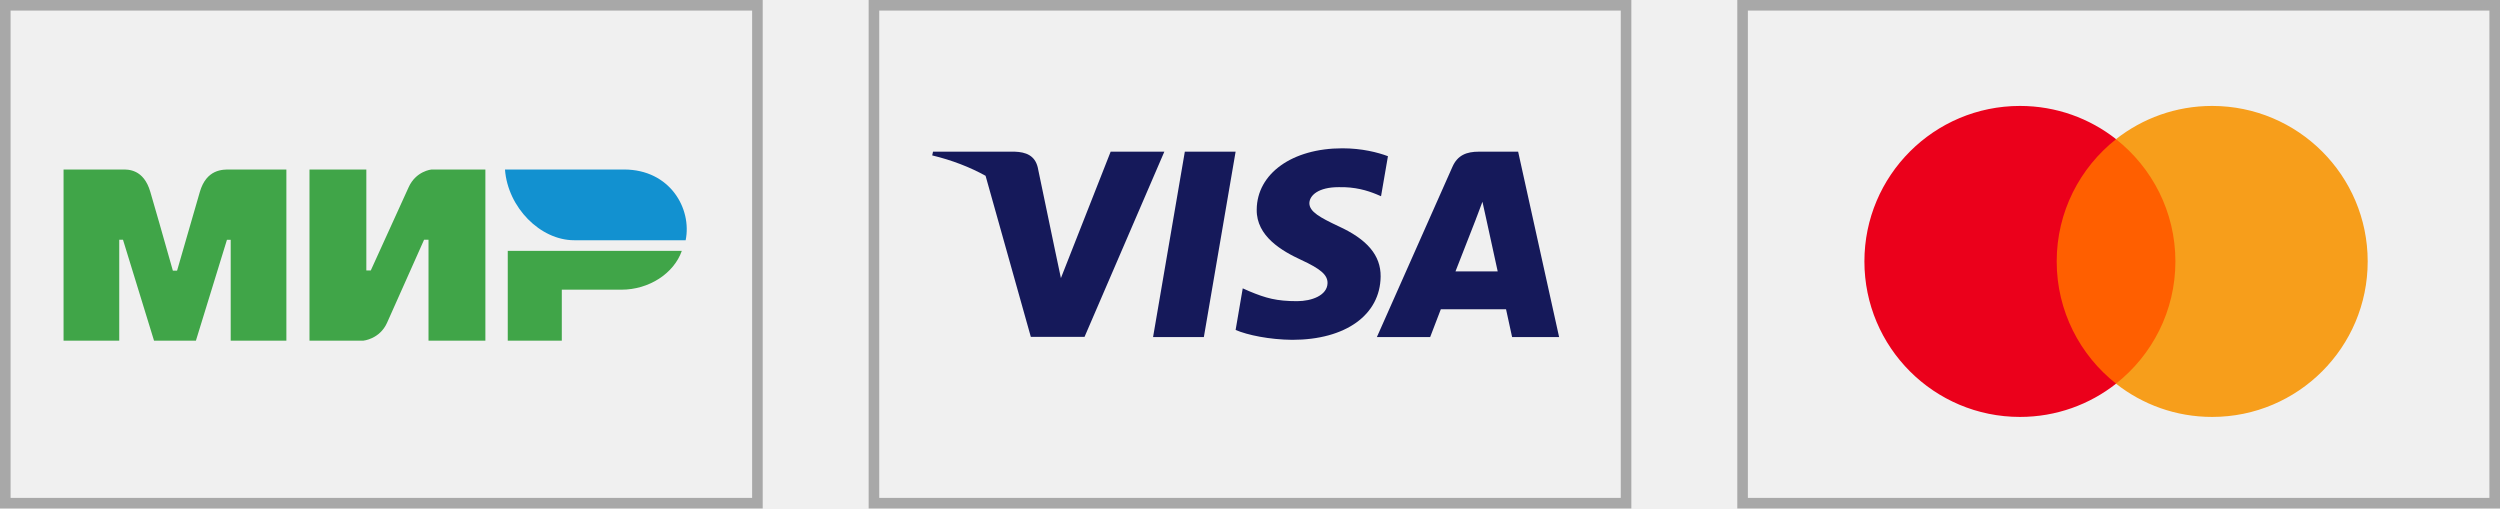
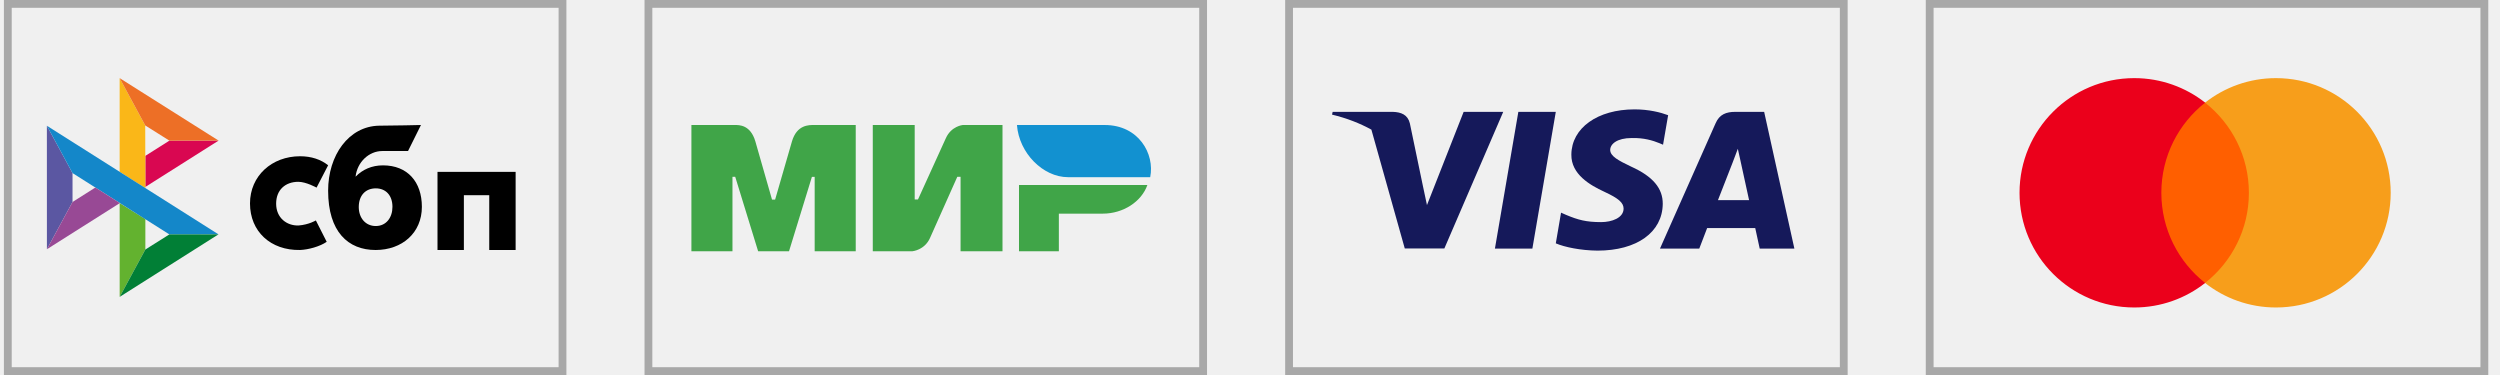
- <svg xmlns="http://www.w3.org/2000/svg" width="118" height="24" viewBox="0 0 118 24" fill="none">
-   <rect x="0.25" y="0.25" width="35.5" height="23.5" stroke="black" stroke-opacity="0.3" stroke-width="0.5" />
-   <path fill-rule="evenodd" clip-rule="evenodd" d="M5.72 8.001L5.762 8.001C6.057 7.996 6.78 7.983 7.094 9.053C7.317 9.81 7.672 11.051 8.159 12.774H8.358C8.88 10.957 9.239 9.717 9.434 9.053C9.748 7.985 10.506 7.996 10.873 8.001C10.896 8.001 10.918 8.001 10.938 8.001L13.517 8.001V16.079H10.889V11.319H10.712L9.247 16.079H7.27L5.805 11.315H5.628V16.079H3V8.001L5.72 8.001ZM17.291 8.001V12.765H17.501L19.283 8.848C19.629 8.068 20.366 8.001 20.366 8.001H22.91V16.079H20.226V11.315H20.017L18.27 15.232C17.924 16.008 17.151 16.079 17.151 16.079H14.608V8.001H17.291ZM29.331 13.673C30.633 13.673 31.808 12.908 32.182 11.84H23.966V16.079H26.517V13.673H29.331Z" fill="#40A548" />
-   <path d="M29.457 8.001H23.835C23.969 9.8 25.507 11.339 27.099 11.339H32.363C32.666 9.844 31.621 8.001 29.457 8.001Z" fill="#1291D0" />
-   <rect x="41.25" y="0.25" width="35.5" height="23.5" stroke="black" stroke-opacity="0.3" stroke-width="0.5" />
-   <path d="M56.822 15.909H54.425L55.924 7.159H58.321L56.822 15.909Z" fill="#15195A" />
-   <path d="M65.511 7.373C65.038 7.195 64.288 7 63.361 7C60.994 7 59.328 8.191 59.317 9.895C59.298 11.152 60.511 11.85 61.418 12.269C62.345 12.697 62.66 12.977 62.66 13.358C62.651 13.944 61.911 14.215 61.221 14.215C60.264 14.215 59.752 14.075 58.972 13.749L58.657 13.61L58.321 15.574C58.883 15.816 59.919 16.03 60.994 16.04C63.509 16.04 65.147 14.866 65.166 13.051C65.175 12.055 64.535 11.292 63.154 10.668C62.316 10.268 61.802 9.998 61.802 9.588C61.812 9.216 62.237 8.834 63.183 8.834C63.962 8.815 64.535 8.992 64.968 9.169L65.185 9.262L65.511 7.373Z" fill="#15195A" />
-   <path fill-rule="evenodd" clip-rule="evenodd" d="M69.802 7.159H71.656L73.59 15.909H71.371C71.371 15.909 71.153 14.904 71.085 14.596H68.007C67.918 14.829 67.504 15.909 67.504 15.909H64.989L68.55 7.885C68.796 7.317 69.231 7.159 69.802 7.159ZM69.656 10.361C69.656 10.361 68.896 12.306 68.699 12.809H70.691C70.592 12.372 70.138 10.277 70.138 10.277L69.971 9.523C69.9 9.717 69.798 9.984 69.73 10.164C69.683 10.286 69.651 10.368 69.656 10.361Z" fill="#15195A" />
-   <path d="M44.039 7.159H47.896C48.418 7.177 48.843 7.335 48.98 7.894L49.818 11.912C49.818 11.913 49.819 11.914 49.819 11.915L50.075 13.126L52.423 7.159H54.957L51.19 15.9H48.655L46.519 8.297C45.782 7.89 44.941 7.562 44 7.335L44.039 7.159Z" fill="#15195A" />
-   <rect x="82.25" y="0.25" width="35.5" height="23.5" stroke="black" stroke-opacity="0.3" stroke-width="0.5" />
-   <path d="M103.09 18.11H96.665V6.57H103.09V18.11Z" fill="#FF5F00" />
-   <path d="M97.076 12.339C97.076 9.998 98.173 7.913 99.88 6.569C98.632 5.587 97.055 5 95.342 5C91.287 5 88 8.286 88 12.339C88 16.393 91.287 19.679 95.342 19.679C97.055 19.679 98.632 19.092 99.88 18.109C98.173 16.765 97.076 14.68 97.076 12.339Z" fill="#EB001B" />
-   <path d="M111.755 12.339C111.755 16.393 108.468 19.679 104.412 19.679C102.699 19.679 101.123 19.092 99.874 18.109C101.582 16.766 102.679 14.68 102.679 12.339C102.679 9.998 101.582 7.913 99.874 6.569C101.123 5.587 102.699 5 104.412 5C108.468 5 111.755 8.286 111.755 12.339Z" fill="#F79E1B" />
+ <svg xmlns="http://www.w3.org/2000/svg" width="160" height="24" viewBox="0 0 160 24" fill="none">
+   <rect x="0.5" y="0.25" width="35.5" height="23.5" stroke="black" stroke-opacity="0.3" stroke-width="0.5" />
+   <g clip-path="url(#clip0_2010_3401)">
+     <path d="M33 11V16H31.312V12.493H29.688V16H28V11H33V11Z" fill="black" />
+     <path fill-rule="evenodd" clip-rule="evenodd" d="M24.038 16C25.738 16 27 14.902 27 13.239C27 11.628 26.069 10.583 24.513 10.583C23.794 10.583 23.202 10.849 22.756 11.308C22.862 10.359 23.625 9.666 24.464 9.666C24.658 9.666 26.116 9.662 26.116 9.662L26.941 8C26.941 8 25.11 8.044 24.259 8.044C22.314 8.08 21 9.942 21 12.203C21 14.838 22.281 16 24.038 16ZM24.049 12.055C24.68 12.055 25.117 12.492 25.117 13.239C25.117 13.911 24.729 14.464 24.049 14.466C23.398 14.466 22.961 13.953 22.961 13.25C22.961 12.503 23.398 12.055 24.049 12.055Z" fill="black" />
+     <path d="M20.215 14.107C20.215 14.107 19.772 14.379 19.11 14.431C18.35 14.455 17.673 13.943 17.673 13.033C17.673 12.145 18.27 11.636 19.091 11.636C19.595 11.636 20.26 12.008 20.26 12.008C20.26 12.008 20.748 11.055 21 10.578C20.538 10.205 19.922 10 19.206 10C17.399 10 16 11.256 16 13.021C16 14.809 17.315 16.036 19.206 15.999C19.735 15.978 20.464 15.78 20.909 15.476L20.215 14.107Z" fill="black" />
+     <path d="M3 8.047L4.642 11.077V12.926L3.002 15.95L3 8.047Z" fill="#5B57A2" />
+     <path d="M9.303 9.975L10.842 9.001L13.99 8.998L9.303 11.963V9.975Z" fill="#D90751" />
+     <path d="M9.295 8.029L9.303 12.042L7.658 10.998V5L9.295 8.029Z" fill="#FAB718" />
+     <path d="M13.99 8.998L10.842 9.001L9.295 8.029L7.658 5L13.99 8.998Z" fill="#ED6F26" />
+     <path d="M9.303 15.967V14.02L7.658 12.996L7.659 19L9.303 15.967Z" fill="#63B22F" />
+     <path d="M10.838 15.002L4.642 11.077L3 8.047L13.983 14.998L10.838 15.002Z" fill="#1487C9" />
+     <path d="M7.659 19L9.303 15.968L10.838 15.003L13.983 14.999L7.659 19Z" fill="#017F36" />
+     <path d="M3.002 15.951L7.671 12.997L6.101 12.002L4.642 12.926L3.002 15.951Z" fill="#984995" />
+   </g>
+   <rect x="41.5" y="0.25" width="35.5" height="23.5" stroke="black" stroke-opacity="0.3" stroke-width="0.5" />
+   <path fill-rule="evenodd" clip-rule="evenodd" d="M46.97 8.001L47.012 8.001C47.307 7.996 48.03 7.983 48.344 9.053C48.567 9.81 48.922 11.051 49.409 12.774H49.608C50.13 10.957 50.489 9.717 50.684 9.053C50.998 7.985 51.756 7.996 52.123 8.001C52.146 8.001 52.168 8.001 52.188 8.001L54.767 8.001V16.079H52.139V11.319H51.962L50.497 16.079H48.52L47.054 11.315H46.878V16.079H44.25V8.001L46.97 8.001ZM58.541 8.001V12.765H58.751L60.533 8.848C60.879 8.068 61.616 8.001 61.616 8.001H64.16V16.079H61.476V11.315H61.267L59.52 15.232C59.173 16.008 58.401 16.079 58.401 16.079H55.858V8.001H58.541ZM70.581 13.673C71.882 13.673 73.058 12.908 73.432 11.84H65.216V16.079H67.767V13.673H70.581Z" fill="#40A548" />
+   <path d="M70.707 8.001H65.085C65.219 9.8 66.757 11.339 68.349 11.339H73.613C73.916 9.844 72.871 8.001 70.707 8.001Z" fill="#1291D0" />
+   <rect x="82.5" y="0.25" width="35.5" height="23.5" stroke="black" stroke-opacity="0.3" stroke-width="0.5" />
+   <path d="M98.072 15.909H95.675L97.174 7.159H99.571L98.072 15.909Z" fill="#15195A" />
+   <path d="M106.761 7.373C106.288 7.195 105.538 7 104.611 7C102.244 7 100.578 8.191 100.567 9.895C100.548 11.152 101.761 11.85 102.668 12.269C103.595 12.697 103.91 12.977 103.91 13.358C103.901 13.944 103.161 14.215 102.471 14.215C101.514 14.215 101.001 14.075 100.222 13.749L99.907 13.61L99.571 15.574C100.133 15.816 101.169 16.03 102.244 16.04C104.759 16.04 106.396 14.866 106.416 13.051C106.425 12.055 105.785 11.292 104.404 10.668C103.566 10.268 103.052 9.998 103.052 9.588C103.062 9.216 103.487 8.834 104.433 8.834C105.212 8.815 105.785 8.992 106.218 9.169L106.435 9.262L106.761 7.373Z" fill="#15195A" />
+   <path fill-rule="evenodd" clip-rule="evenodd" d="M111.052 7.159H112.906L114.84 15.909H112.621C112.621 15.909 112.403 14.904 112.335 14.596H109.257C109.168 14.829 108.754 15.909 108.754 15.909H106.239L109.8 7.885C110.046 7.317 110.481 7.159 111.052 7.159ZM110.905 10.361C110.905 10.361 110.146 12.306 109.949 12.809H111.941C111.842 12.372 111.388 10.277 111.388 10.277L111.221 9.523C111.15 9.717 111.048 9.984 110.979 10.164C110.933 10.286 110.901 10.368 110.905 10.361Z" fill="#15195A" />
+   <path d="M85.29 7.159H89.146C89.668 7.177 90.093 7.335 90.231 7.894L91.068 11.912C91.068 11.913 91.069 11.914 91.069 11.915L91.326 13.126L93.673 7.159H96.207L92.44 15.9H89.905L87.769 8.297C87.032 7.89 86.191 7.562 85.25 7.335L85.29 7.159Z" fill="#15195A" />
+   <rect x="123.5" y="0.25" width="35.5" height="23.5" stroke="black" stroke-opacity="0.3" stroke-width="0.5" />
+   <path d="M144.34 18.11H137.915V6.57H144.34V18.11Z" fill="#FF5F00" />
+   <path d="M138.326 12.339C138.326 9.998 139.423 7.913 141.13 6.569C139.881 5.587 138.305 5 136.592 5C132.537 5 129.25 8.286 129.25 12.339C129.25 16.393 132.537 19.679 136.592 19.679C138.305 19.679 139.881 19.092 141.13 18.109C139.423 16.765 138.326 14.68 138.326 12.339Z" fill="#EB001B" />
+   <path d="M153.005 12.339C153.005 16.393 149.718 19.679 145.662 19.679C143.949 19.679 142.373 19.092 141.124 18.109C142.832 16.766 143.929 14.68 143.929 12.339C143.929 9.998 142.832 7.913 141.124 6.569C142.373 5.587 143.949 5 145.662 5C149.718 5 153.005 8.286 153.005 12.339Z" fill="#F79E1B" />
+   <defs>
+     <clipPath id="clip0_2010_3401">
+       <rect width="30" height="14" fill="white" transform="translate(3 5)" />
+     </clipPath>
+   </defs>
</svg>
